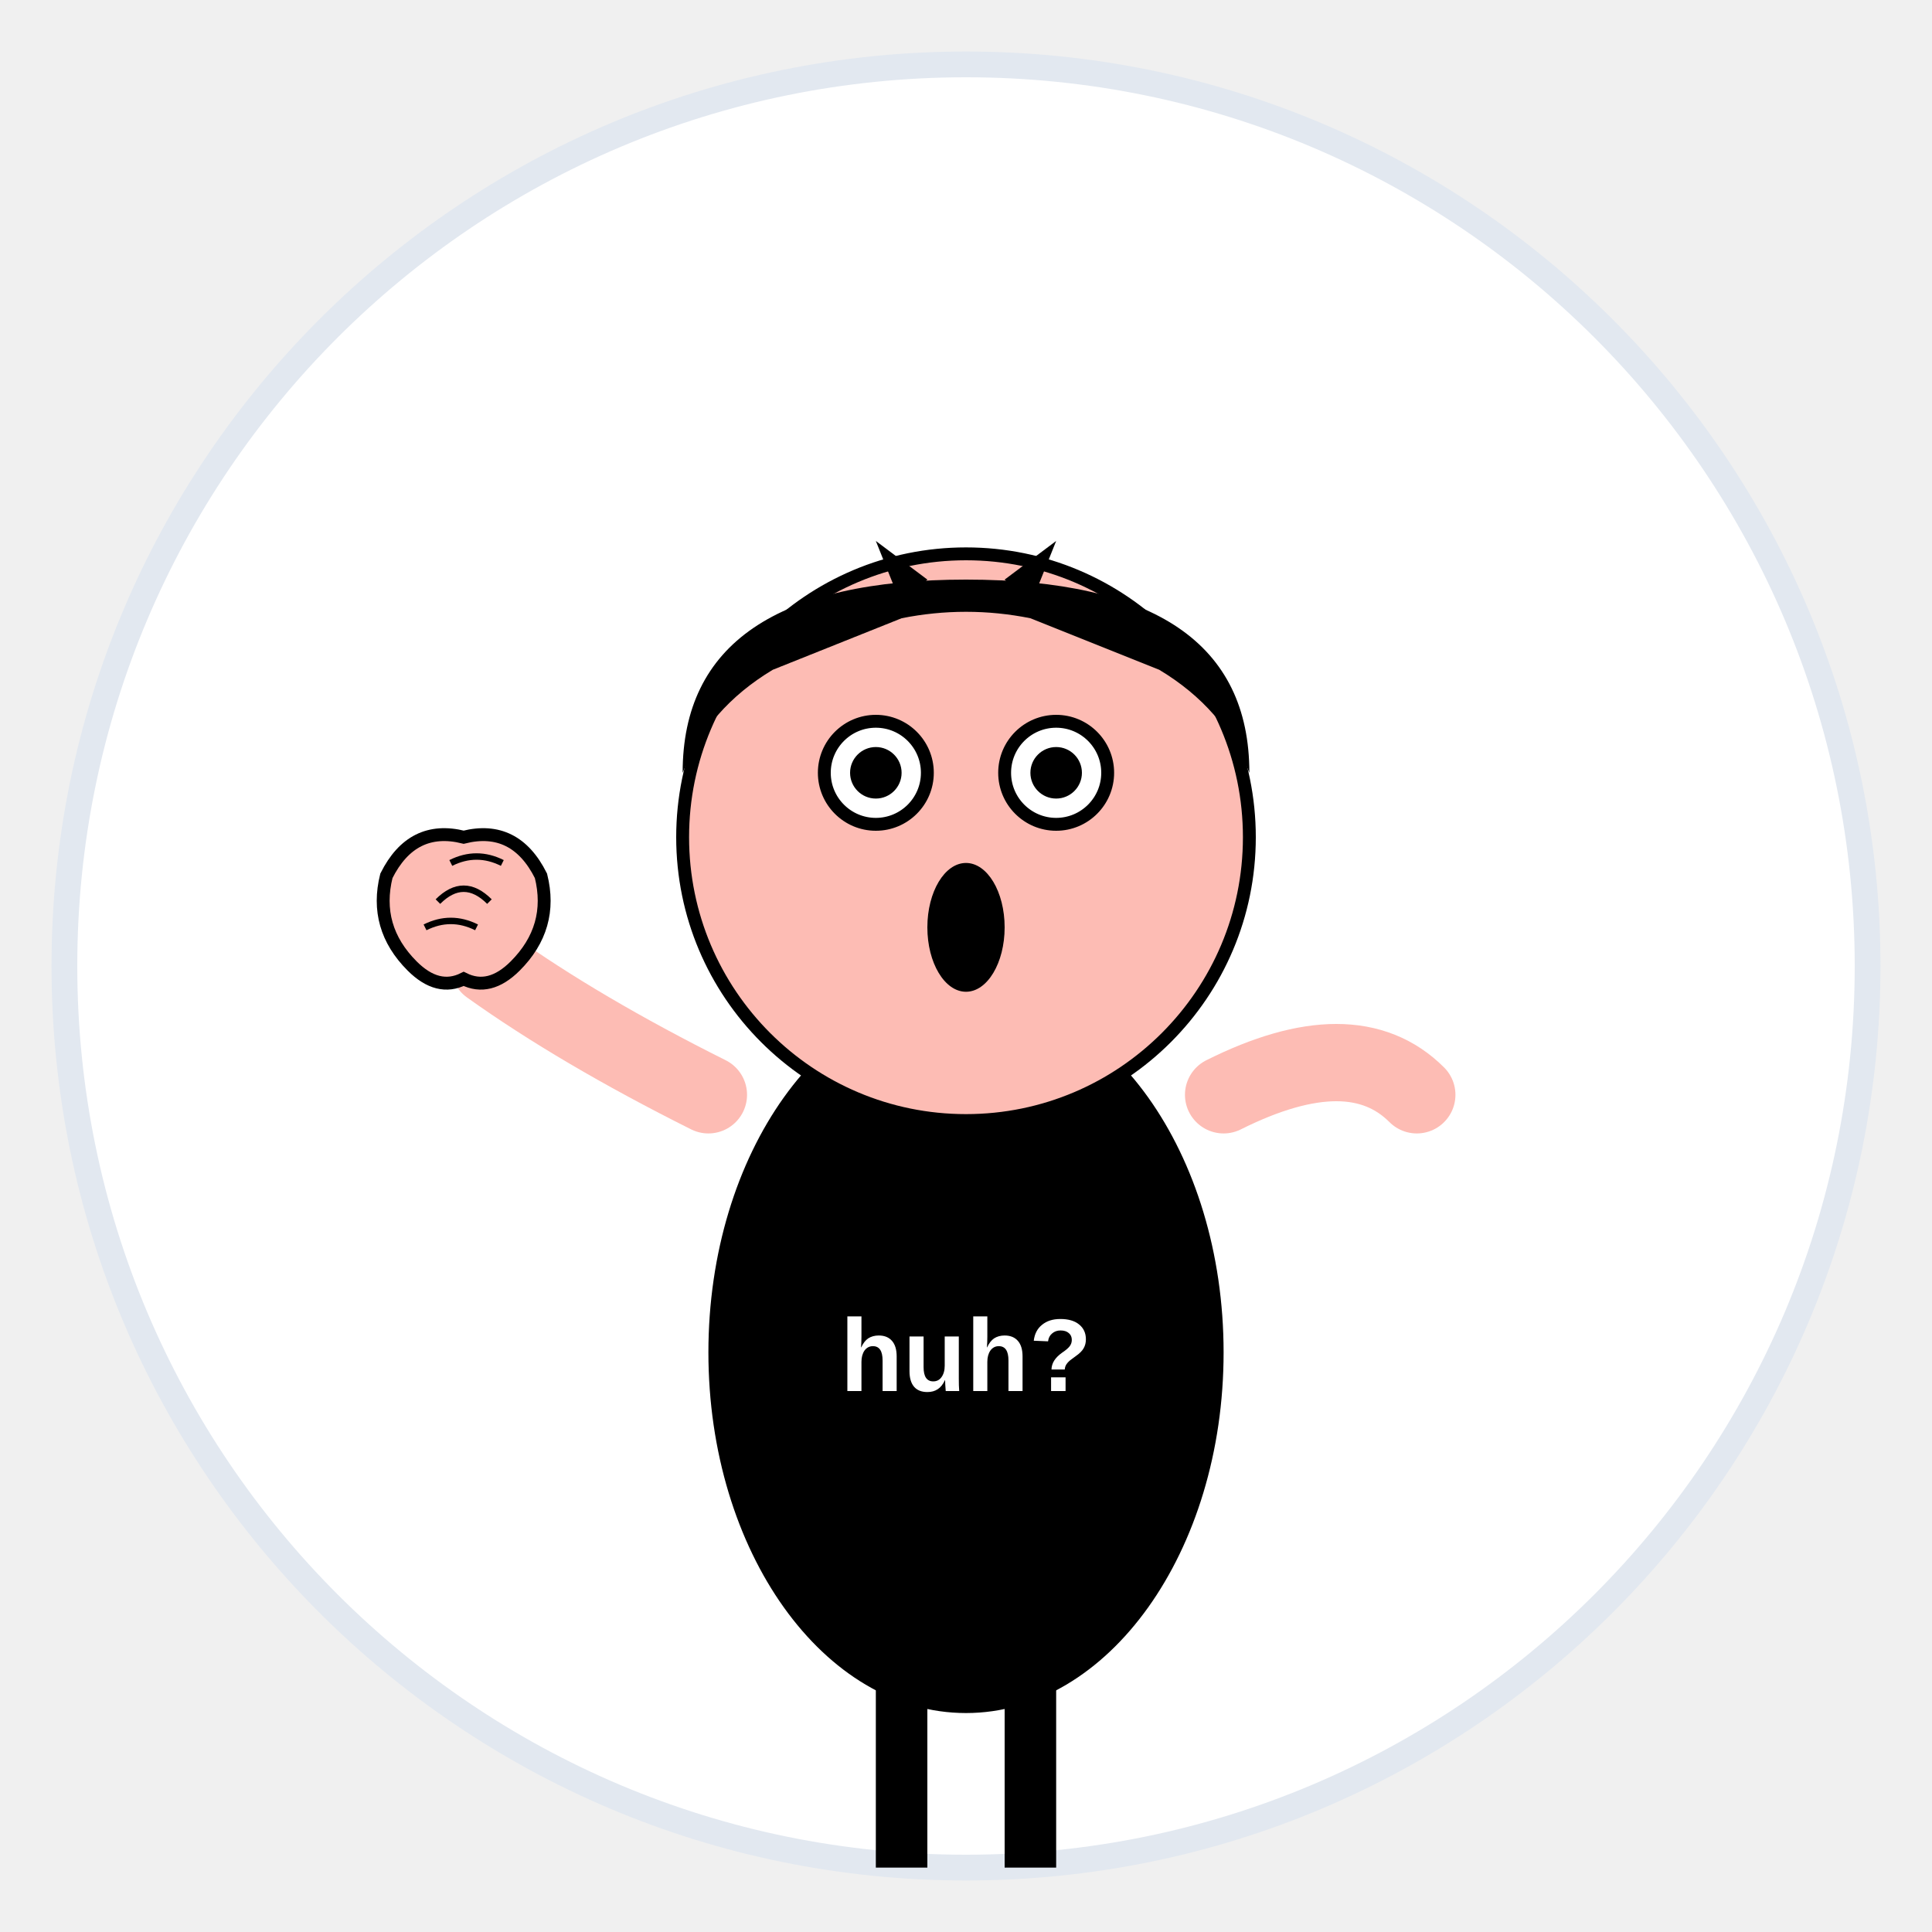
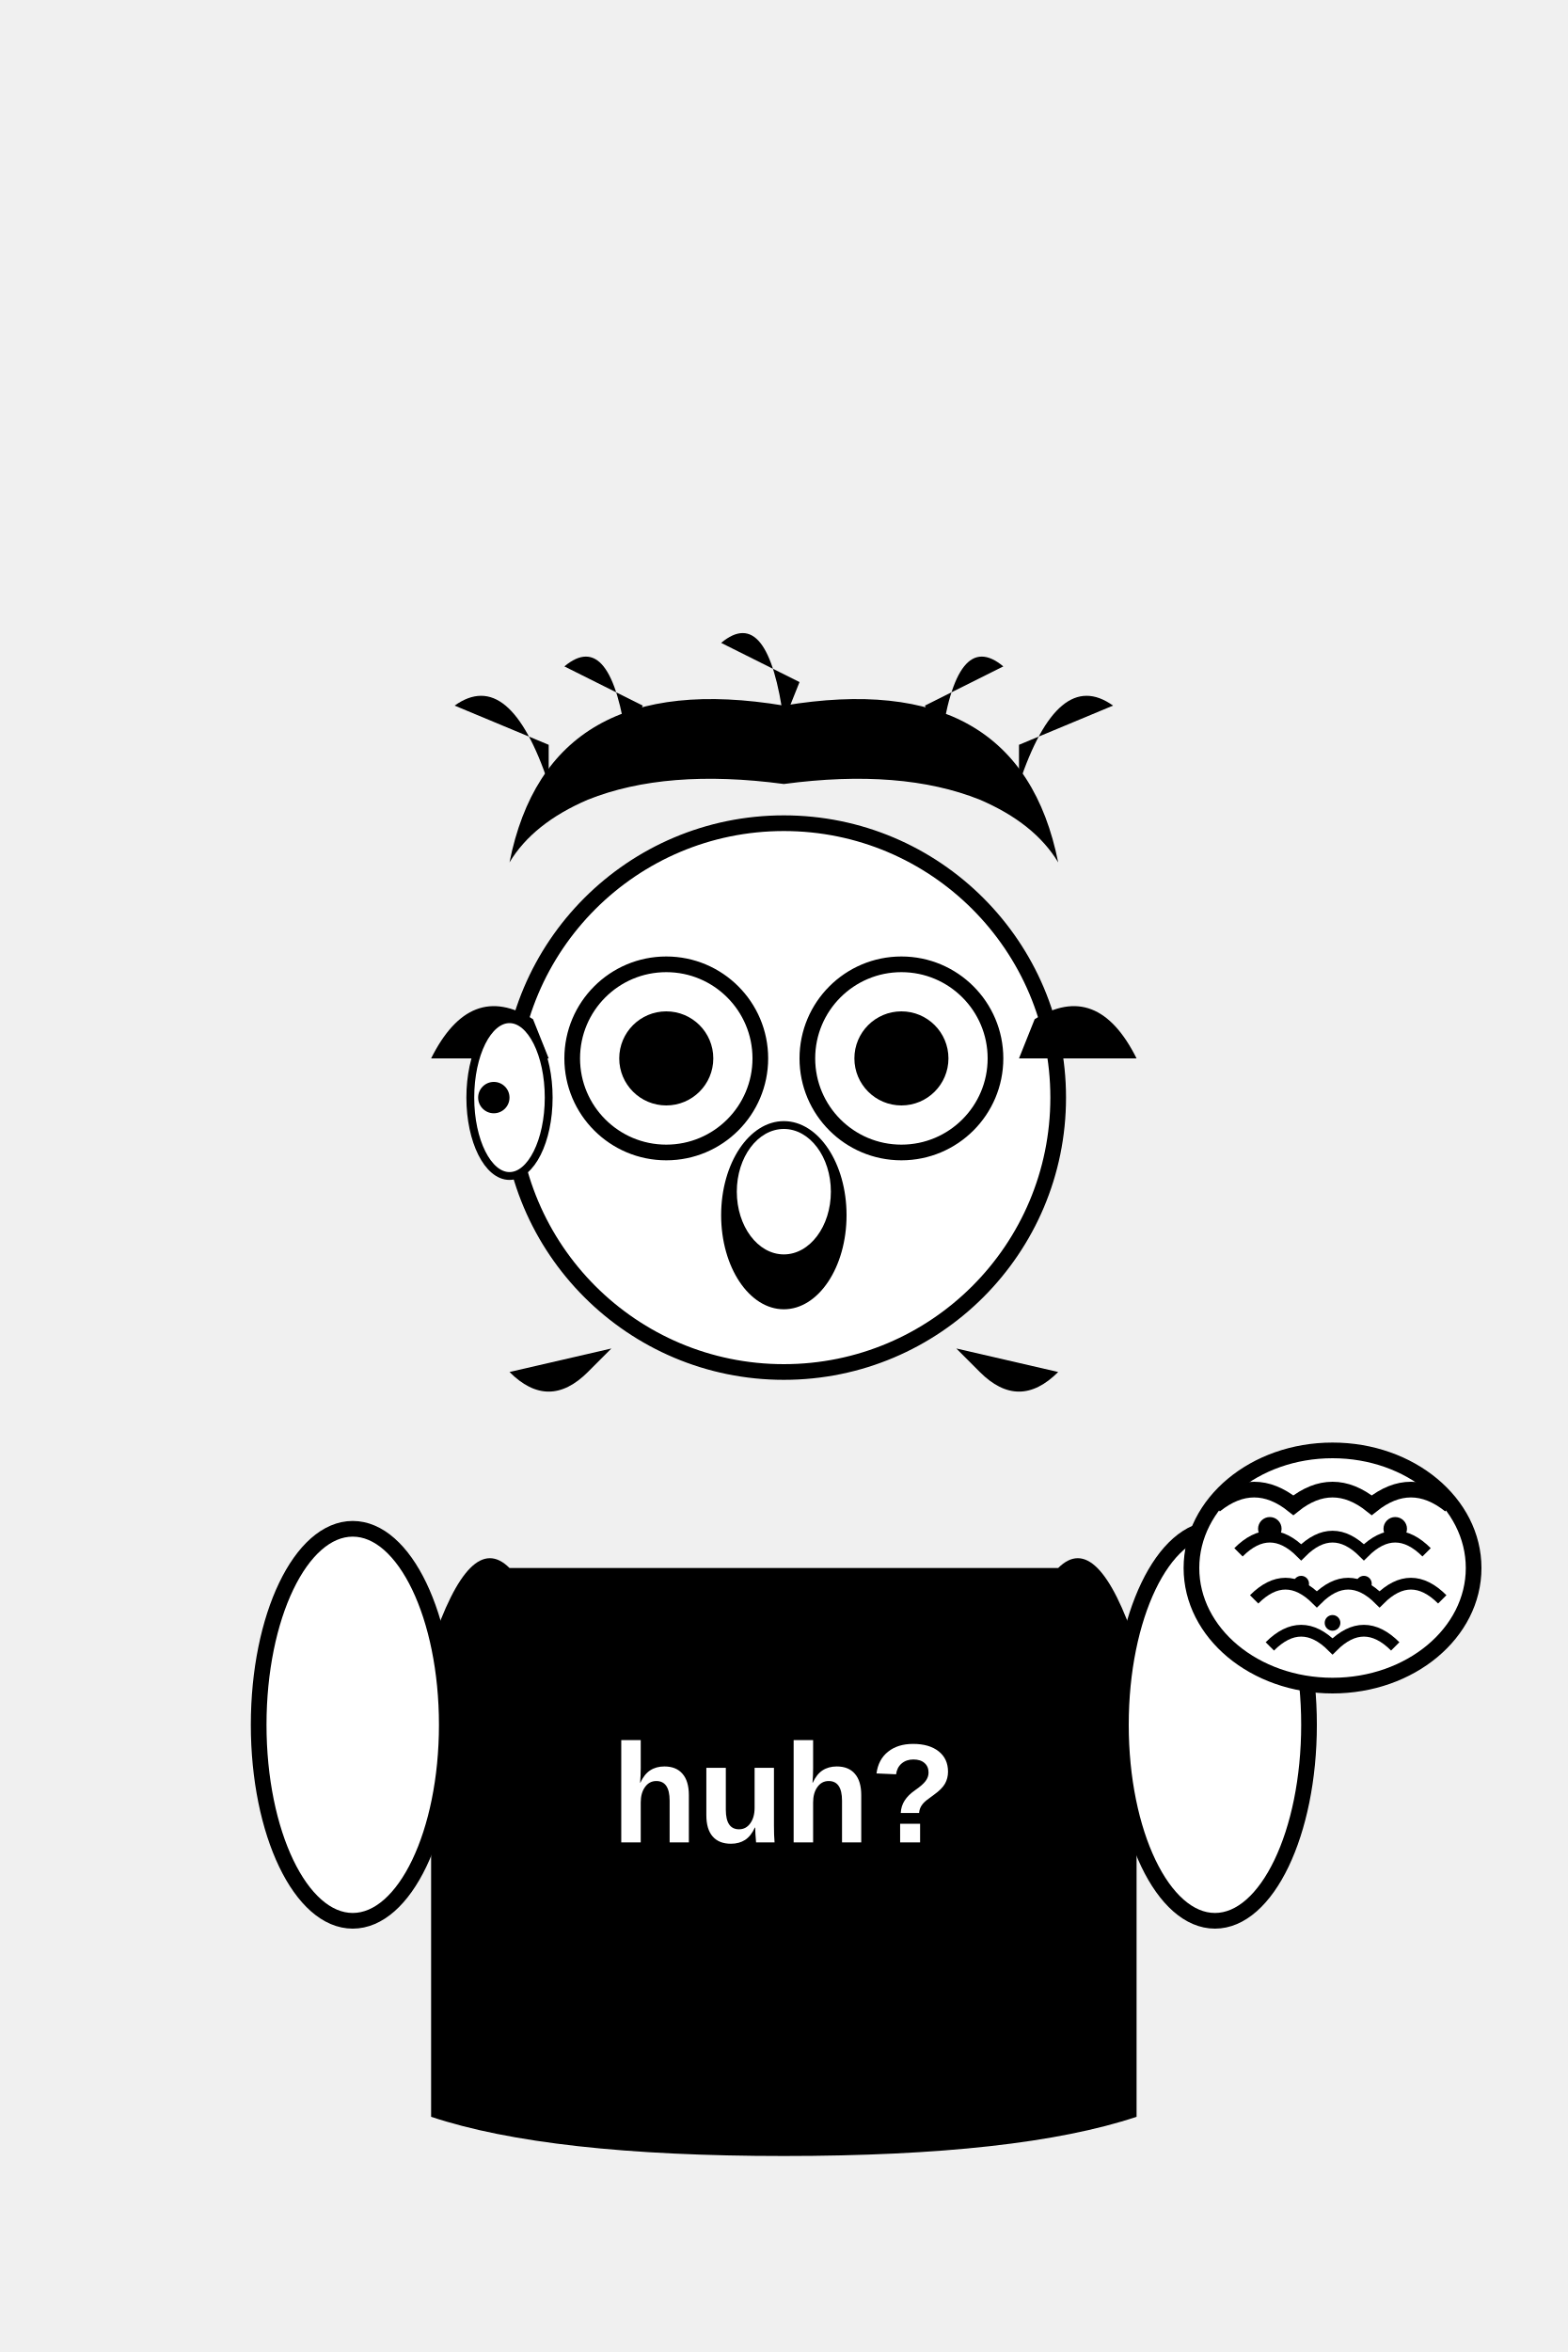
- <svg xmlns="http://www.w3.org/2000/svg" width="150" height="150" viewBox="0 0 150 150">
-   <circle cx="75" cy="75" r="70" fill="#ffffff" stroke="#e2e8f0" stroke-width="2" />
-   <ellipse cx="75" cy="105" rx="20" ry="28" fill="#000000" />
-   <circle cx="75" cy="65" r="22" fill="#fdbcb4" stroke="#000000" stroke-width="1" />
-   <path d="M 53 60 Q 53 45 75 45 Q 97 45 97 60 Q 95 55 90 52 Q 85 50 80 48 Q 75 47 70 48 Q 65 50 60 52 Q 55 55 53 60" fill="#000000" />
-   <path d="M 60 50 L 55 45 L 58 48" fill="#000000" />
-   <path d="M 70 47 L 68 42 L 72 45" fill="#000000" />
-   <path d="M 80 47 L 82 42 L 78 45" fill="#000000" />
-   <path d="M 90 50 L 95 45 L 92 48" fill="#000000" />
-   <circle cx="68" cy="60" r="4" fill="#ffffff" stroke="#000000" stroke-width="1" />
-   <circle cx="82" cy="60" r="4" fill="#ffffff" stroke="#000000" stroke-width="1" />
-   <circle cx="68" cy="60" r="2" fill="#000000" />
-   <circle cx="82" cy="60" r="2" fill="#000000" />
-   <ellipse cx="75" cy="72" rx="3" ry="5" fill="#000000" />
-   <path d="M 55 85 Q 45 80 38 75" stroke="#fdbcb4" stroke-width="6" fill="none" stroke-linecap="round" />
-   <path d="M 95 85 Q 105 80 110 85" stroke="#fdbcb4" stroke-width="6" fill="none" stroke-linecap="round" />
-   <g transform="translate(32,70)">
-     <path d="M 0 5 Q -3 2 -2 -2 Q 0 -6 4 -5 Q 8 -6 10 -2 Q 11 2 8 5 Q 6 7 4 6 Q 2 7 0 5" fill="#fdbcb4" stroke="#000000" stroke-width="1" />
-     <path d="M 2 0 Q 4 -2 6 0" stroke="#000000" stroke-width="0.5" fill="none" />
-     <path d="M 1 2 Q 3 1 5 2" stroke="#000000" stroke-width="0.5" fill="none" />
-     <path d="M 3 -3 Q 5 -4 7 -3" stroke="#000000" stroke-width="0.5" fill="none" />
+ <svg xmlns="http://www.w3.org/2000/svg" width="200" height="300" viewBox="0 0 200 300">
+   <rect width="200" height="300" fill="transparent" />
+   <path d="M 65 200 Q 60 195 55 210 L 55 270 Q 70 275 100 275 Q 130 275 145 270 L 145 210 Q 140 195 135 200 Z" fill="#000000" />
+   <circle cx="100" cy="140" r="35" fill="#ffffff" stroke="#000000" stroke-width="2" />
+   <path d="M 100 90 Q 70 85 65 110 Q 68 105 75 102 Q 85 98 100 100 Q 115 98 125 102 Q 132 105 135 110 Q 130 85 100 90 Z" fill="#000000" />
+   <path d="M 70 100 Q 65 85 58 90 L 70 95" fill="#000000" />
+   <path d="M 80 95 Q 78 80 72 85 L 82 90" fill="#000000" />
+   <path d="M 100 92 Q 98 77 92 82 L 102 87" fill="#000000" />
+   <path d="M 120 95 Q 122 80 128 85 L 118 90" fill="#000000" />
+   <path d="M 130 100 Q 135 85 142 90 L 130 95" fill="#000000" />
+   <path d="M 68 130 Q 60 125 55 135 L 70 135" fill="#000000" />
+   <path d="M 132 130 Q 140 125 145 135 L 130 135" fill="#000000" />
+   <path d="M 75 175 Q 70 180 65 175 L 78 172" fill="#000000" />
+   <path d="M 125 175 Q 130 180 135 175 L 122 172" fill="#000000" />
+   <circle cx="85" cy="135" r="12" fill="#ffffff" stroke="#000000" stroke-width="2" />
+   <circle cx="115" cy="135" r="12" fill="#ffffff" stroke="#000000" stroke-width="2" />
+   <circle cx="85" cy="135" r="6" fill="#000000" />
+   <circle cx="115" cy="135" r="6" fill="#000000" />
+   <ellipse cx="100" cy="155" rx="8" ry="12" fill="#000000" />
+   <ellipse cx="100" cy="152" rx="6" ry="8" fill="#ffffff" />
+   <ellipse cx="65" cy="140" rx="5" ry="10" fill="#ffffff" stroke="#000000" stroke-width="1" />
+   <circle cx="63" cy="140" r="2" fill="#000000" />
+   <ellipse cx="45" cy="220" rx="12" ry="25" fill="#ffffff" stroke="#000000" stroke-width="2" />
+   <ellipse cx="155" cy="220" rx="12" ry="25" fill="#ffffff" stroke="#000000" stroke-width="2" />
+   <g transform="translate(170,200)">
+     <ellipse cx="0" cy="0" rx="18" ry="15" fill="#ffffff" stroke="#000000" stroke-width="2" />
+     <path d="M -15 -8 Q -10 -12 -5 -8 Q 0 -12 5 -8 Q 10 -12 15 -8" stroke="#000000" stroke-width="2" fill="none" />
+     <path d="M -12 -2 Q -8 -6 -4 -2 Q 0 -6 4 -2 Q 8 -6 12 -2" stroke="#000000" stroke-width="1.5" fill="none" />
+     <path d="M -10 4 Q -6 0 -2 4 Q 2 0 6 4 Q 10 0 14 4" stroke="#000000" stroke-width="1.5" fill="none" />
+     <path d="M -8 10 Q -4 6 0 10 Q 4 6 8 10" stroke="#000000" stroke-width="1.5" fill="none" />
+     <circle cx="-8" cy="-5" r="1.5" fill="#000000" />
+     <circle cx="8" cy="-5" r="1.5" fill="#000000" />
+     <circle cx="-4" cy="2" r="1" fill="#000000" />
+     <circle cx="4" cy="2" r="1" fill="#000000" />
+     <circle cx="0" cy="7" r="1" fill="#000000" />
  </g>
-   <text x="75" y="108" font-family="Arial, sans-serif" font-size="8" font-weight="bold" text-anchor="middle" fill="#ffffff">huh?</text>
-   <rect x="68" y="130" width="4" height="15" fill="#000000" />
-   <rect x="78" y="130" width="4" height="15" fill="#000000" />
+   <text x="100" y="235" font-family="Arial, sans-serif" font-size="18" font-weight="bold" text-anchor="middle" fill="#ffffff">huh?</text>
</svg>
